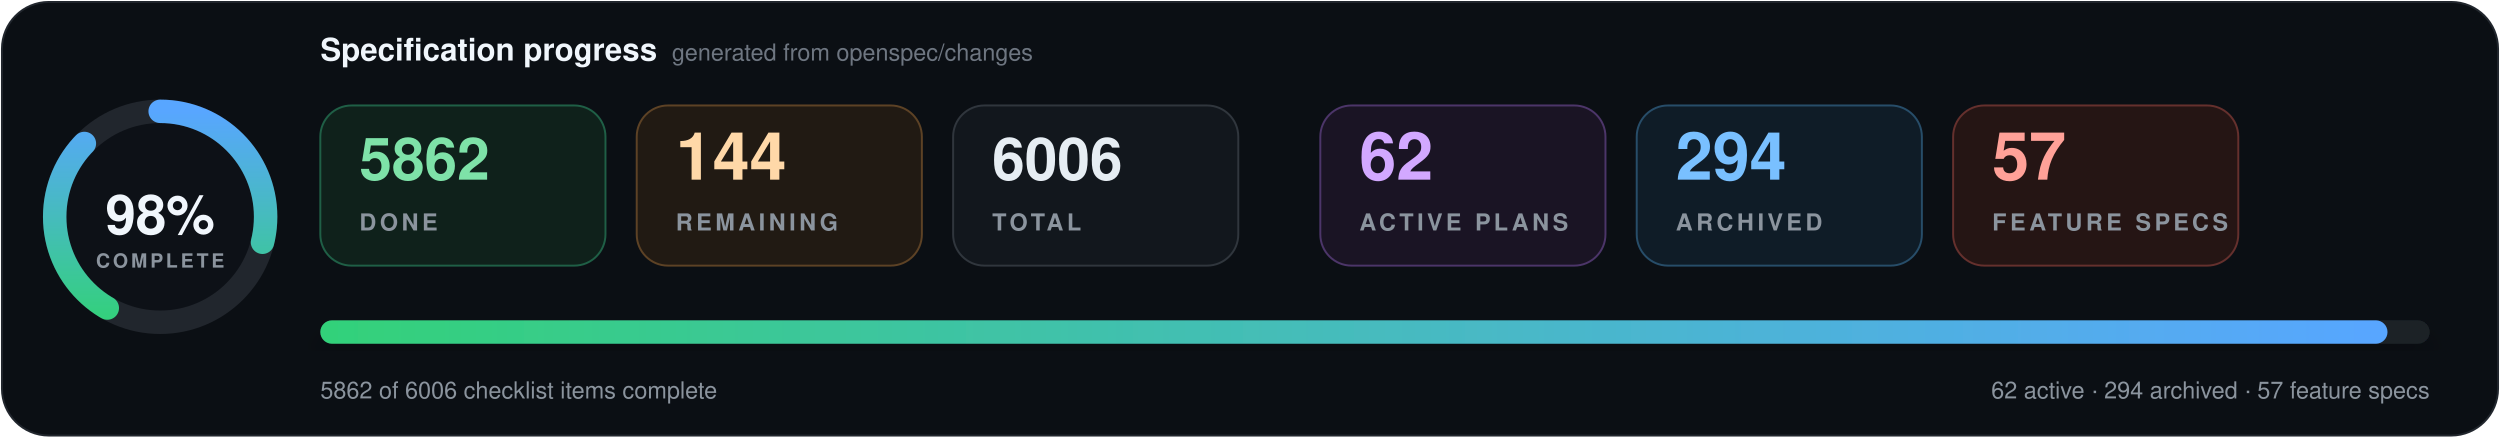
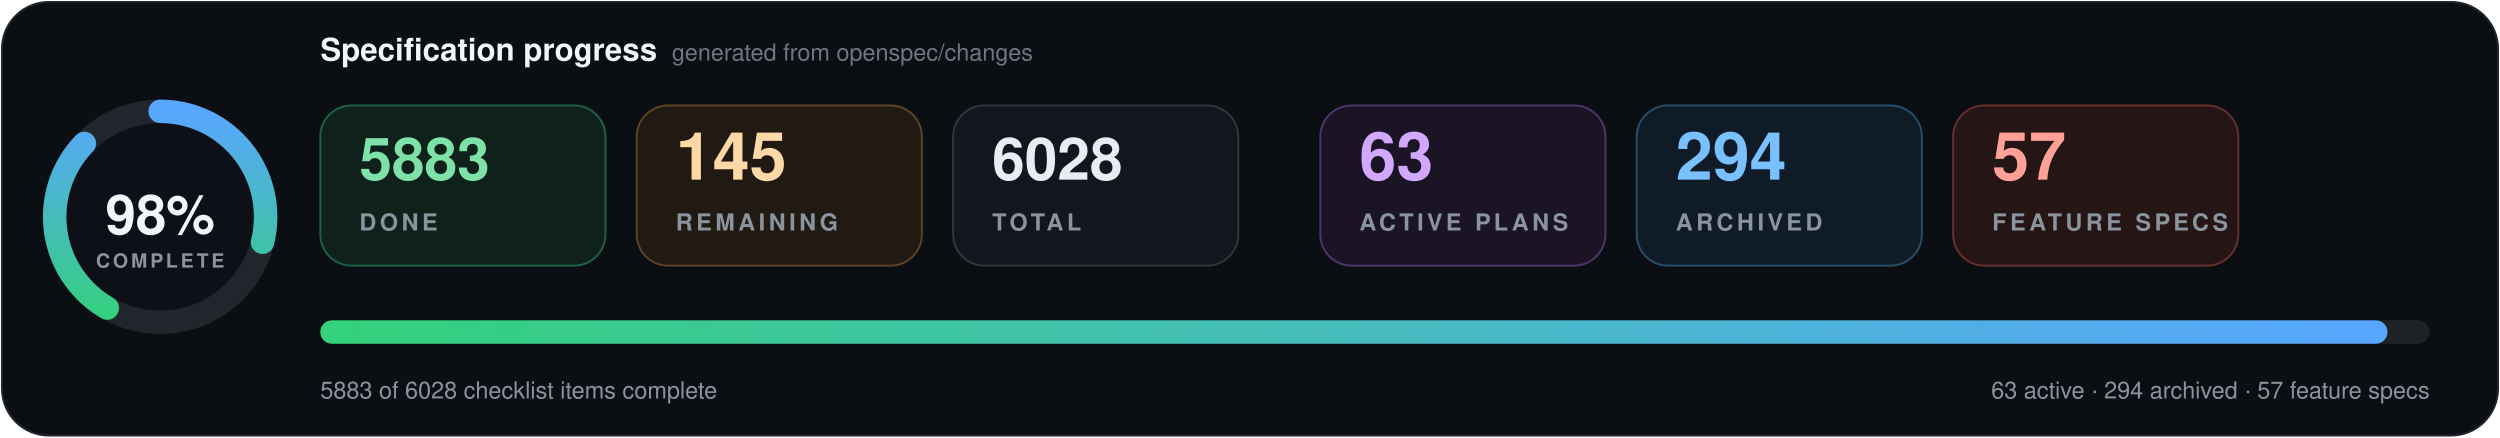
- <svg xmlns="http://www.w3.org/2000/svg" data-cache-version="1794783739" width="1280" height="224" viewBox="0 0 1280 224" role="img" aria-labelledby="title description" font-family="system-ui, -apple-system, BlinkMacSystemFont, 'Segoe UI', Helvetica, Arial, sans-serif" font-variant-numeric="tabular-nums">
+ <svg xmlns="http://www.w3.org/2000/svg" data-cache-version="1794803662" width="1280" height="224" viewBox="0 0 1280 224" role="img" aria-labelledby="title description" font-family="system-ui, -apple-system, BlinkMacSystemFont, 'Segoe UI', Helvetica, Arial, sans-serif" font-variant-numeric="tabular-nums">
  <defs>
    <linearGradient id="progress" x1="0" x2="1">
      <stop offset="0" stop-color="#33d17a" />
      <stop offset="1" stop-color="#58a6ff" />
    </linearGradient>
    <filter id="shadow" x="-10%" y="-20%" width="120%" height="150%">
      <feDropShadow dx="0" dy="7" stdDeviation="9" flood-color="#000" flood-opacity=".28" />
    </filter>
  </defs>
  <rect x="1" y="1" width="1278" height="222" rx="24" fill="#0b0f14" stroke="#21262d" />
  <g transform="translate(82 111)">
    <circle r="54" fill="#0d1117" stroke="#21262d" stroke-width="12" />
    <circle r="54" fill="none" stroke="url(#progress)" stroke-width="12" stroke-linecap="round" pathLength="100" stroke-dasharray="98 100" transform="rotate(-90)" />
    <text y="-1" text-anchor="middle" dominant-baseline="middle" fill="#f0f6fc" font-size="28" font-weight="800">98%</text>
    <text y="26" text-anchor="middle" fill="#8b949e" font-size="10" font-weight="700" letter-spacing="1.5">COMPLETE</text>
  </g>
  <text x="164" y="31" fill="#f0f6fc" font-size="16" font-weight="750">Specification progress</text>
  <text x="344" y="31" fill="#6e7681" font-size="12">generated from openspec/changes</text>
  <g transform="translate(164 54)">
    <rect width="146" height="82" rx="16" fill="#0f211b" stroke="#1f5f46" />
-     <text x="20" y="38" fill="#7ee2a8" font-size="30" font-weight="750">5862</text>
+     <text x="20" y="38" fill="#7ee2a8" font-size="30" font-weight="750">5883</text>
    <text x="20" y="64" fill="#8b949e" font-size="12" font-weight="700" letter-spacing="1.8">DONE</text>
  </g>
  <g transform="translate(326 54)">
    <rect width="146" height="82" rx="16" fill="#211a13" stroke="#5d4225" />
-     <text x="20" y="38" fill="#ffd8a8" font-size="34" font-weight="750">144</text>
+     <text x="20" y="38" fill="#ffd8a8" font-size="34" font-weight="750">145</text>
    <text x="20" y="64" fill="#8b949e" font-size="12" font-weight="700" letter-spacing="1.8">REMAINING</text>
  </g>
  <g transform="translate(488 54)">
    <rect width="146" height="82" rx="16" fill="#12171d" stroke="#30363d" />
-     <text x="20" y="38" fill="#e6edf3" font-size="30" font-weight="750">6006</text>
+     <text x="20" y="38" fill="#e6edf3" font-size="30" font-weight="750">6028</text>
    <text x="20" y="64" fill="#8b949e" font-size="12" font-weight="700" letter-spacing="1.8">TOTAL</text>
  </g>
  <g transform="translate(676 54)">
    <rect width="146" height="82" rx="16" fill="#1a1424" stroke="#4c3569" />
-     <text x="20" y="38" fill="#d2a8ff" font-size="34" font-weight="750">62</text>
+     <text x="20" y="38" fill="#d2a8ff" font-size="34" font-weight="750">63</text>
    <text x="20" y="64" fill="#8b949e" font-size="12" font-weight="700" letter-spacing="1.8">ACTIVE PLANS</text>
  </g>
  <g transform="translate(838 54)">
    <rect width="146" height="82" rx="16" fill="#0f1c27" stroke="#274d69" />
    <text x="20" y="38" fill="#79c0ff" font-size="34" font-weight="750">294</text>
    <text x="20" y="64" fill="#8b949e" font-size="12" font-weight="700" letter-spacing="1.8">ARCHIVED</text>
  </g>
  <g transform="translate(1000 54)">
    <rect width="146" height="82" rx="16" fill="#251514" stroke="#65302d" />
    <text x="20" y="38" fill="#ffa198" font-size="34" font-weight="750">57</text>
    <text x="20" y="64" fill="#8b949e" font-size="12" font-weight="700" letter-spacing="1.8">FEATURE SPECS</text>
  </g>
  <g filter="url(#shadow)">
    <rect x="164" y="164" width="1080" height="12" rx="6" fill="#1b2128" />
    <rect x="164" y="164" width="1058.4" height="12" rx="6" fill="url(#progress)" />
  </g>
-   <text x="164" y="204" fill="#8b949e" font-size="12">5862 of 6006 checklist items complete</text>
-   <text x="1244" y="204" text-anchor="end" fill="#8b949e" font-size="12">62 active · 294 archived · 57 feature specs</text>
+   <text x="164" y="204" fill="#8b949e" font-size="12">5883 of 6028 checklist items complete</text>
+   <text x="1244" y="204" text-anchor="end" fill="#8b949e" font-size="12">63 active · 294 archived · 57 feature specs</text>
</svg>
